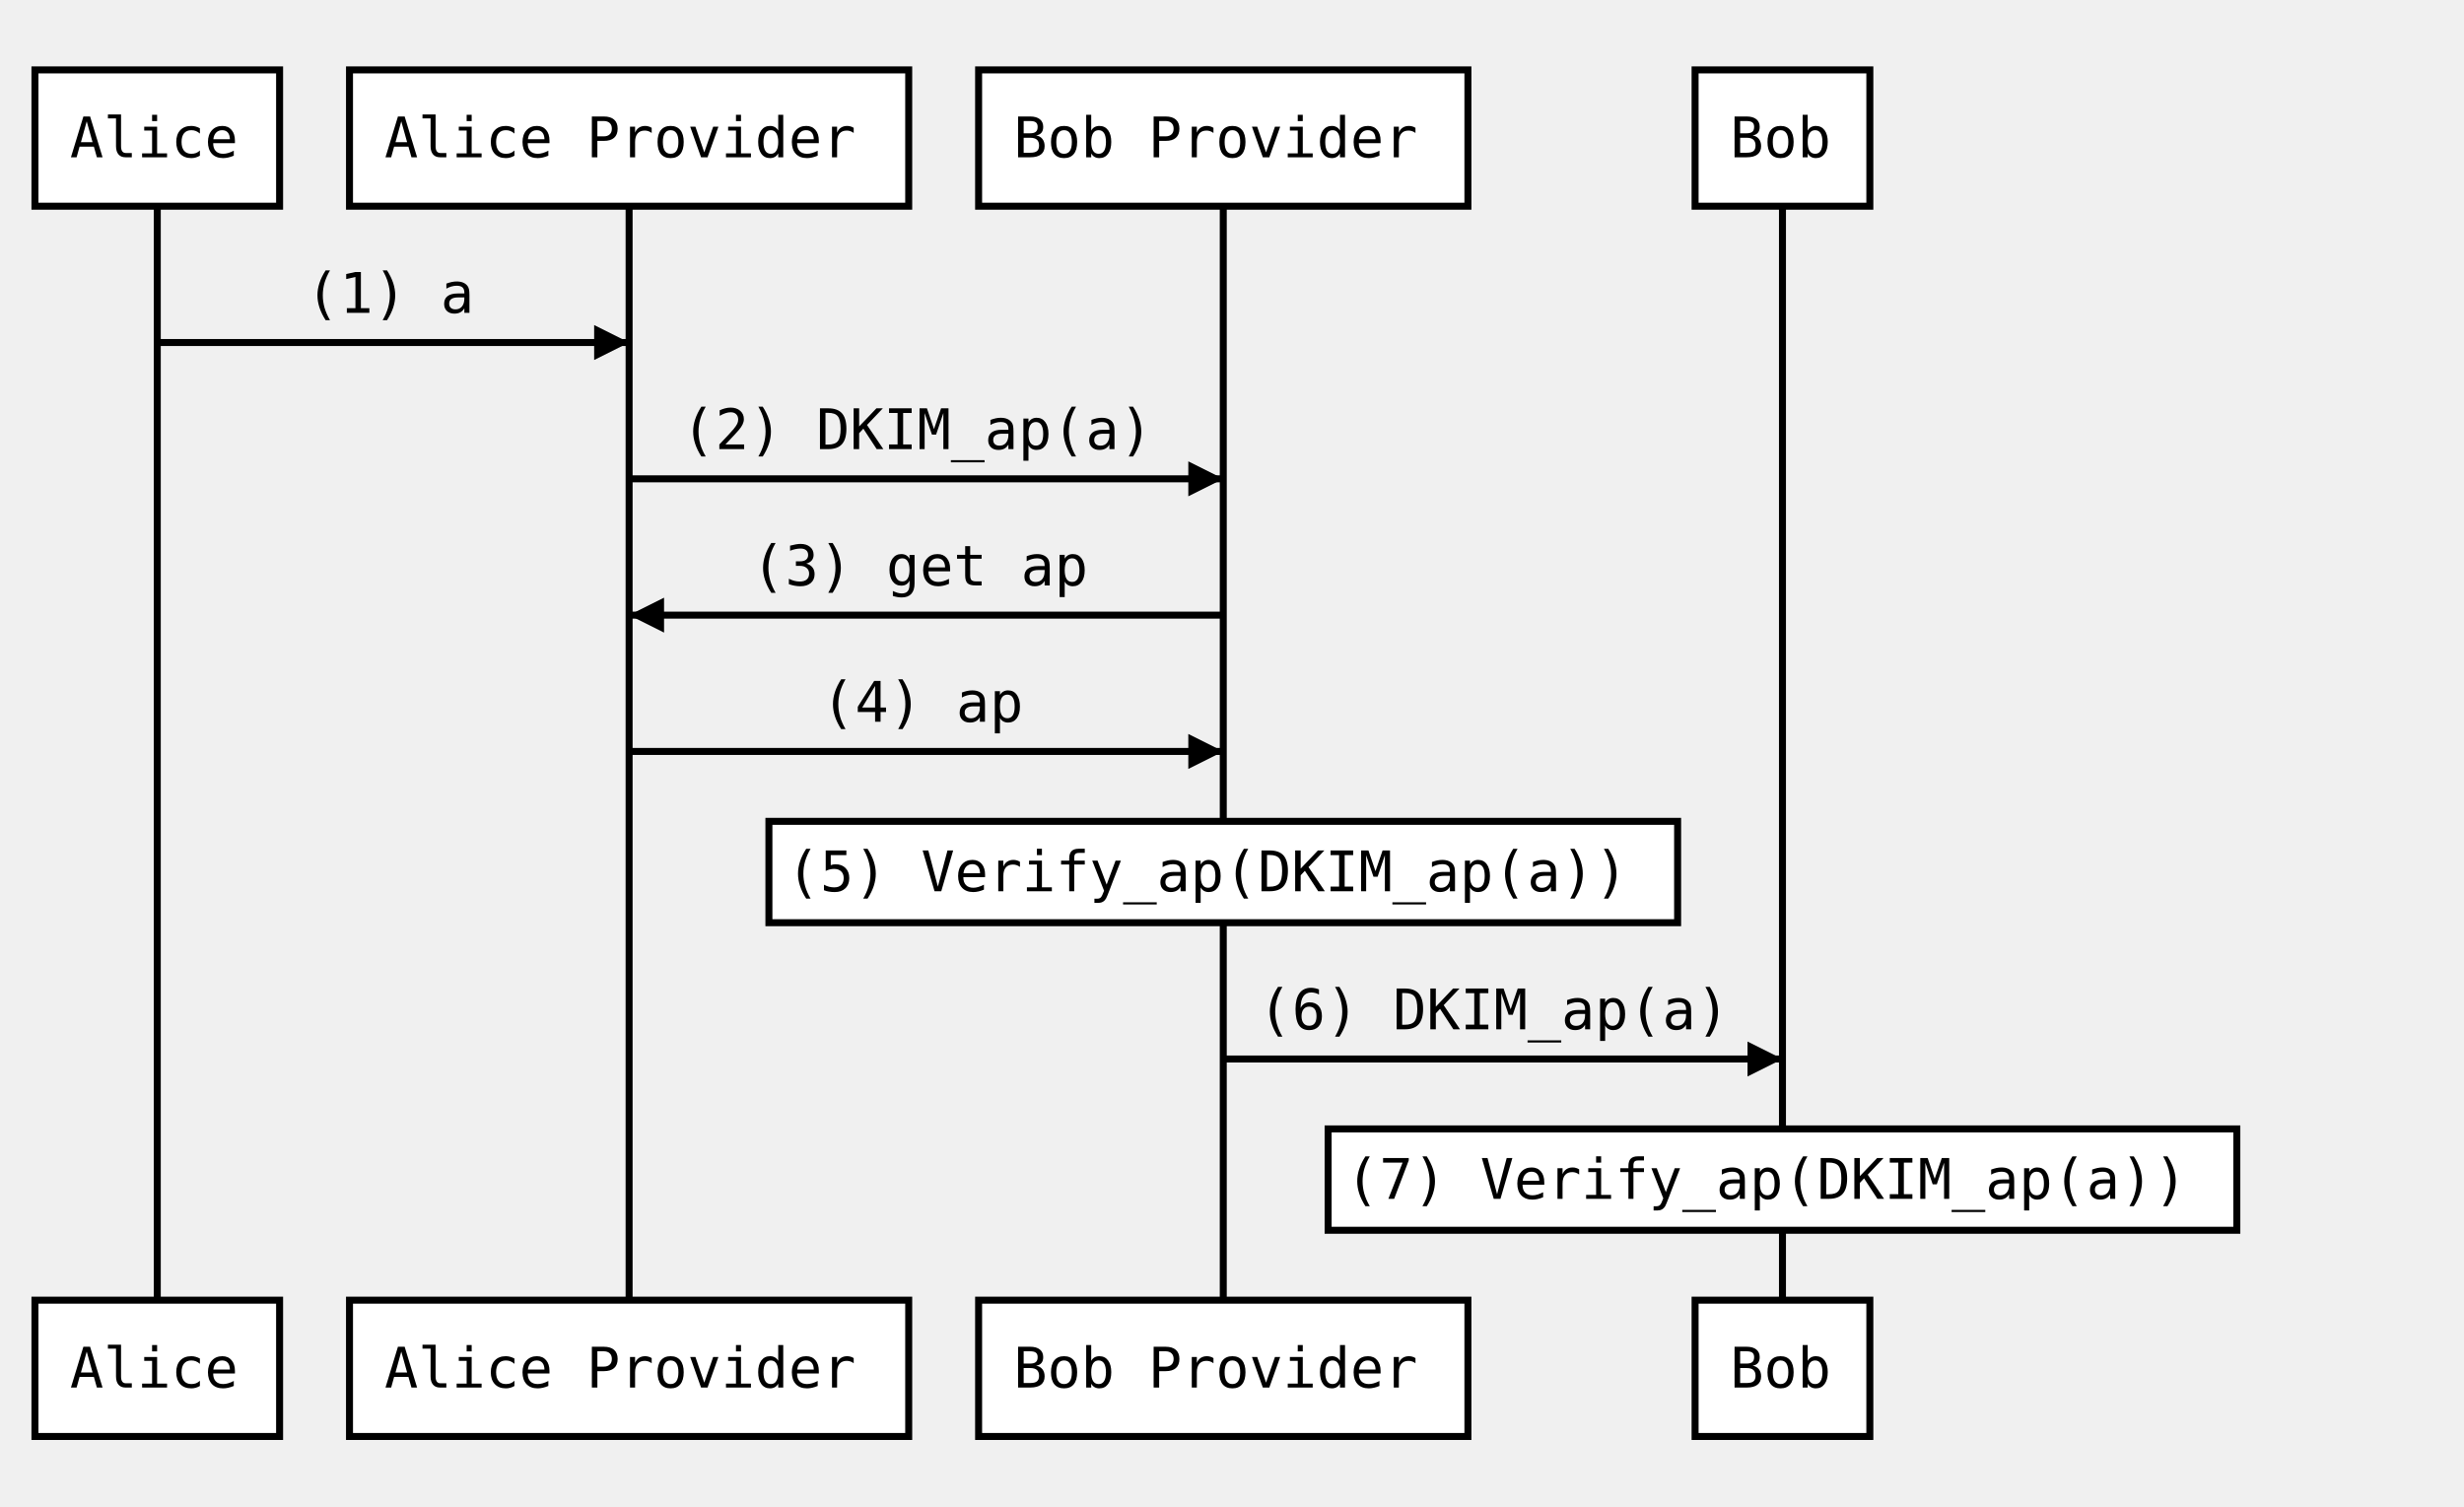
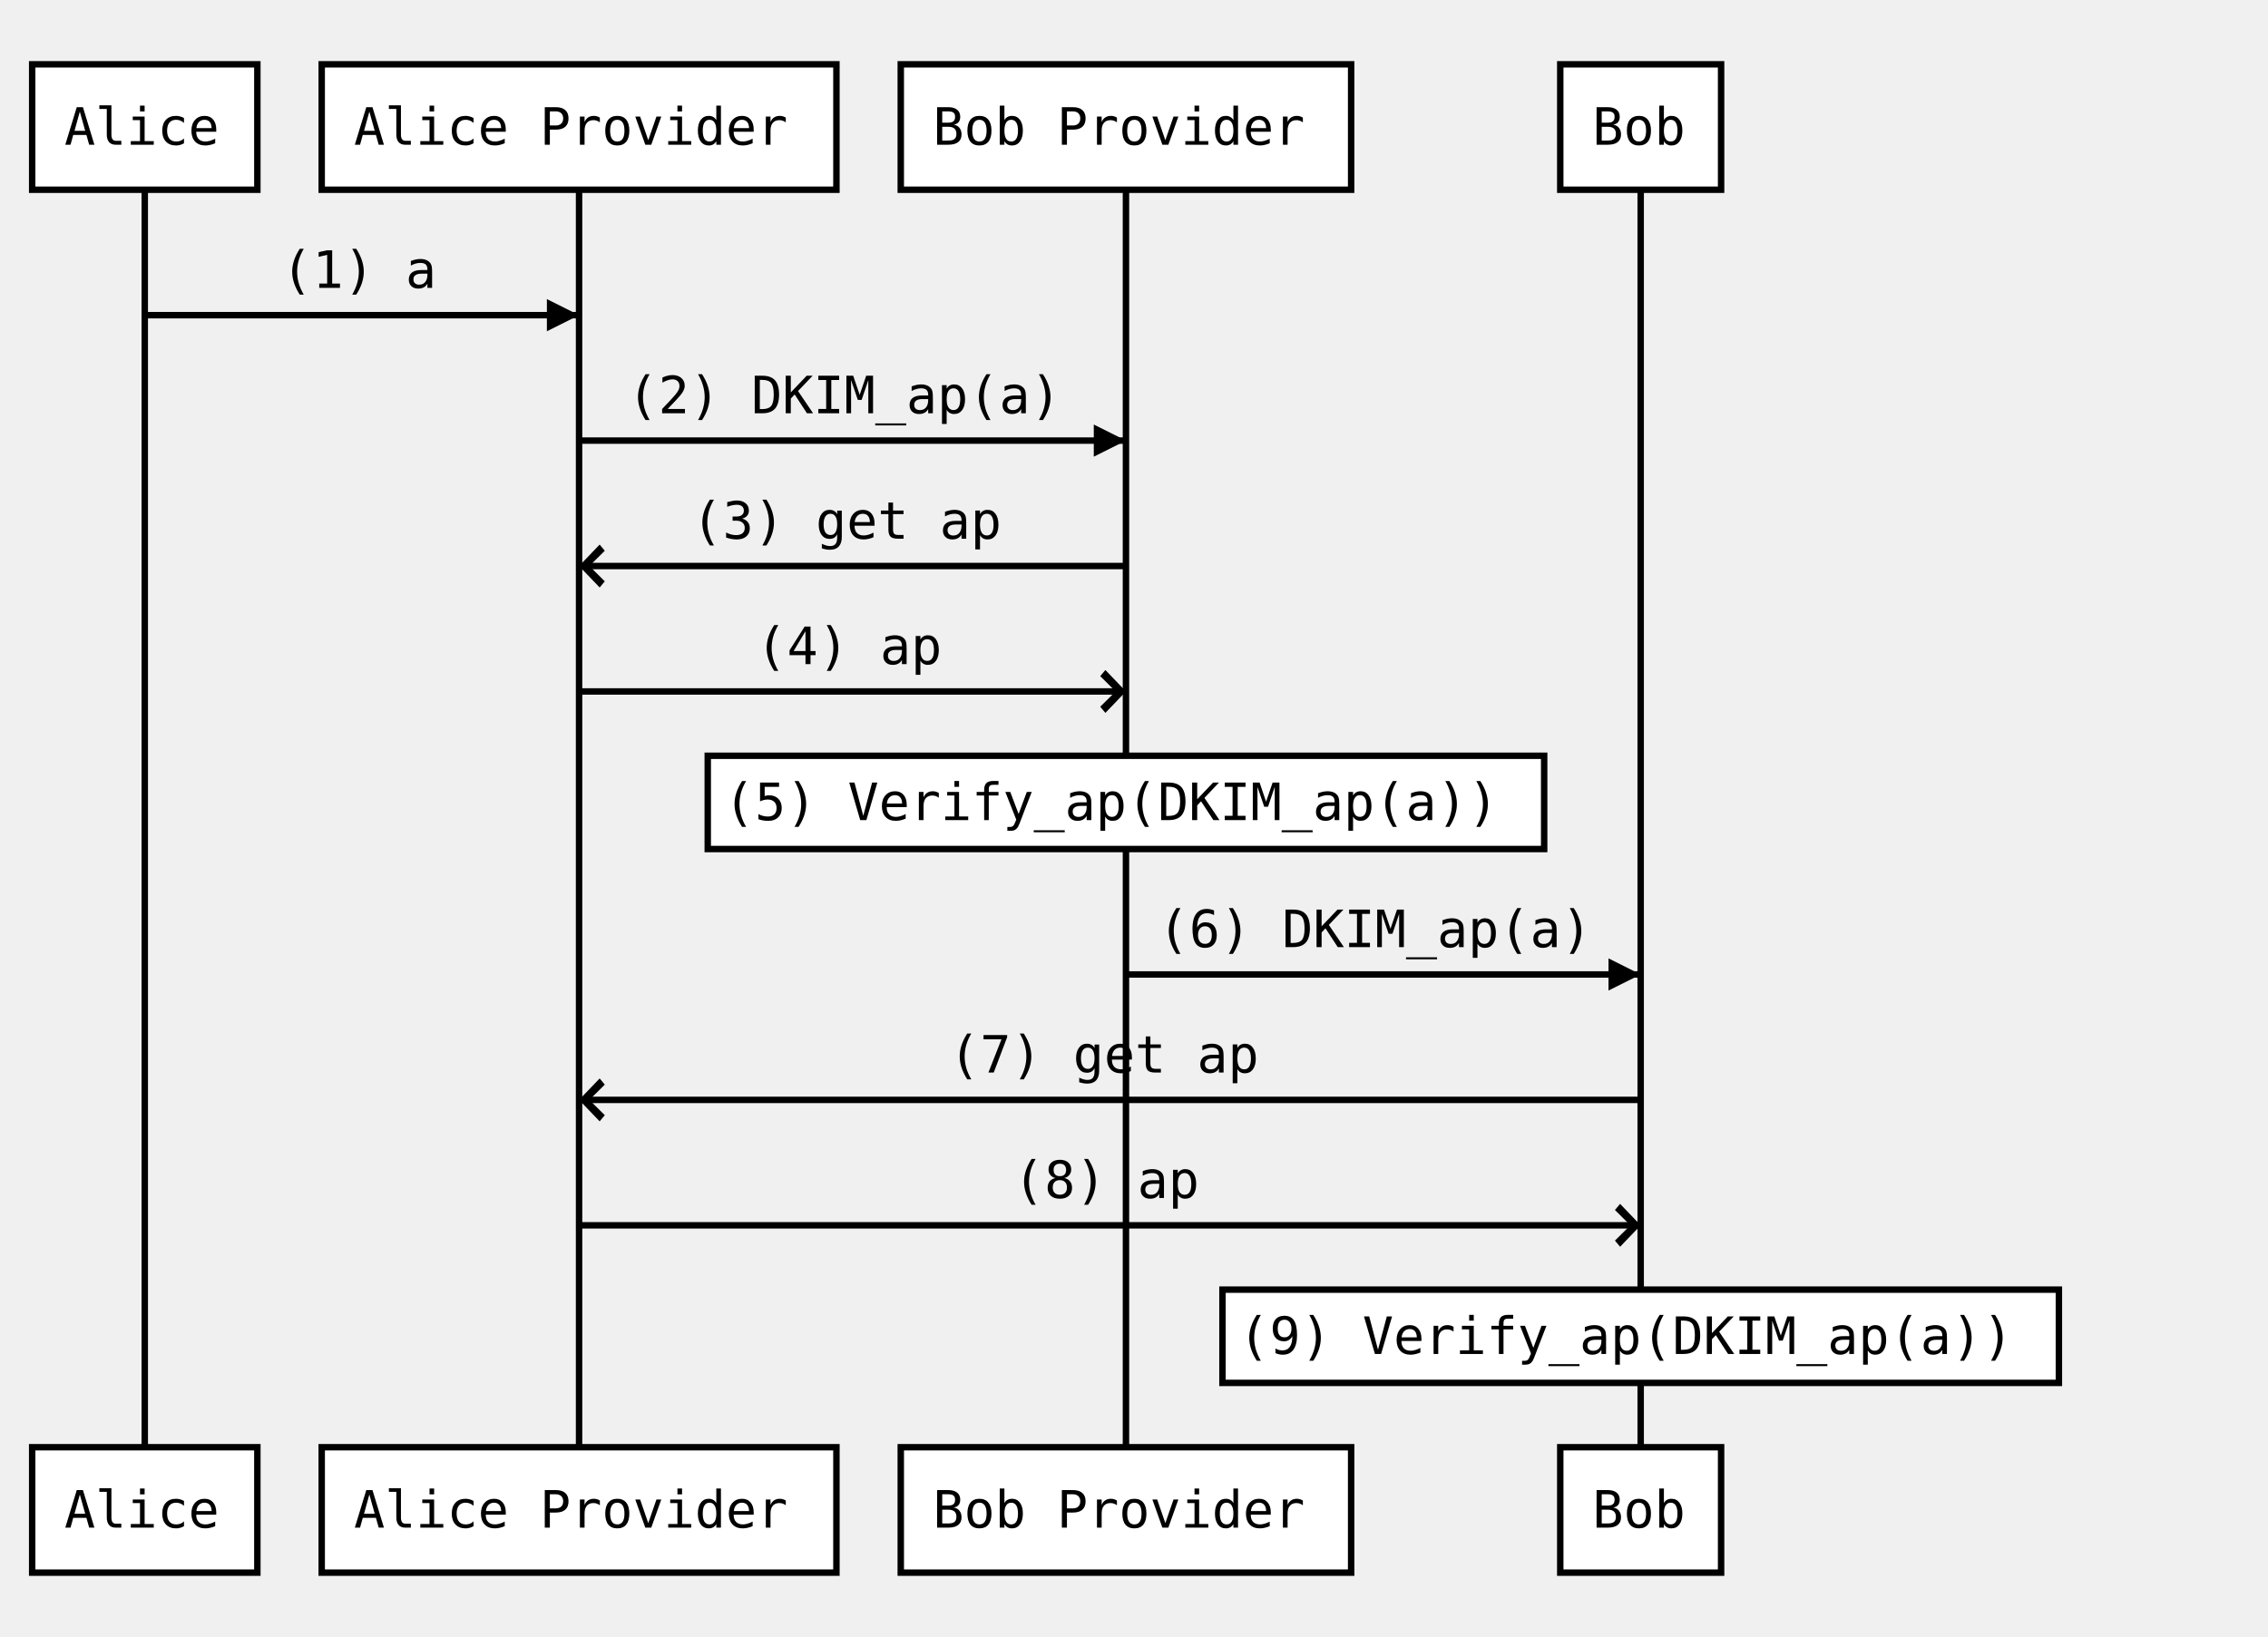
- <svg xmlns="http://www.w3.org/2000/svg" width="705" height="431">
+ <svg xmlns="http://www.w3.org/2000/svg" width="705" height="509">
  <source># This is a sequence diagram for the dkim section
# I used https://bramp.github.io/js-sequence-diagrams/
# to render it to svg and then save it in images folder

participant Alice as Ua
participant Alice Provider as Pa
participant Bob Provider as Pb
participant Bob as Ub


Ua -&gt; Pa: (1) a
Pa -&gt; Pb: (2) DKIM_ap(a)
- Pb -&gt; Pa: (3) get ap
- Pa -&gt; Pb: (4) ap
+ Pb -&gt;&gt; Pa: (3) get ap
+ Pa -&gt;&gt; Pb: (4) ap
Note over Pb: (5) Verify_ap(DKIM_ap(a))
Pb -&gt; Ub: (6) DKIM_ap(a)
- Note over Ub: (7) Verify_ap(DKIM_ap(a))
+ Ub -&gt;&gt; Pa: (7) get ap
+ Pa -&gt;&gt; Ub: (8) ap
+ Note over Ub: (9) Verify_ap(DKIM_ap(a))
</source>
  <defs>
    <marker viewBox="0 0 5 5" markerWidth="5" markerHeight="5" orient="auto" refX="5" refY="2.5" id="markerArrowBlock">
      <path d="M 0 0 L 5 2.5 L 0 5 z" />
    </marker>
    <marker viewBox="0 0 9.6 16" markerWidth="4" markerHeight="16" orient="auto" refX="9.6" refY="8" id="markerArrowOpen">
      <path d="M 9.6,8 1.92,16 0,13.7 5.76,8 0,2.286 1.92,0 9.6,8 z" />
    </marker>
  </defs>
  <g class="title" />
  <g class="actor">
    <rect x="10" y="20" width="70" height="39" style="stroke-width: 2;" stroke="#000000" fill="#ffffff" />
    <text x="20" y="45" style="font-size: 16px; font-family: Andale Mono, monospace;">
      <tspan x="20">Alice</tspan>
    </text>
  </g>
  <g class="actor">
-     <rect x="10" y="372" width="70" height="39" style="stroke-width: 2;" stroke="#000000" fill="#ffffff" />
-     <text x="20" y="397" style="font-size: 16px; font-family: Andale Mono, monospace;">
+     <rect x="10" y="450" width="70" height="39" style="stroke-width: 2;" stroke="#000000" fill="#ffffff" />
+     <text x="20" y="475" style="font-size: 16px; font-family: Andale Mono, monospace;">
      <tspan x="20">Alice</tspan>
    </text>
  </g>
-   <line x1="45" x2="45" y1="59" y2="372" style="stroke-width: 2;" stroke="#000000" fill="none" />
+   <line x1="45" x2="45" y1="59" y2="450" style="stroke-width: 2;" stroke="#000000" fill="none" />
  <g class="actor">
    <rect x="100" y="20" width="160" height="39" style="stroke-width: 2;" stroke="#000000" fill="#ffffff" />
    <text x="110" y="45" style="font-size: 16px; font-family: Andale Mono, monospace;">
      <tspan x="110">Alice Provider</tspan>
    </text>
  </g>
  <g class="actor">
-     <rect x="100" y="372" width="160" height="39" style="stroke-width: 2;" stroke="#000000" fill="#ffffff" />
-     <text x="110" y="397" style="font-size: 16px; font-family: Andale Mono, monospace;">
+     <rect x="100" y="450" width="160" height="39" style="stroke-width: 2;" stroke="#000000" fill="#ffffff" />
+     <text x="110" y="475" style="font-size: 16px; font-family: Andale Mono, monospace;">
      <tspan x="110">Alice Provider</tspan>
    </text>
  </g>
-   <line x1="180" x2="180" y1="59" y2="372" style="stroke-width: 2;" stroke="#000000" fill="none" />
+   <line x1="180" x2="180" y1="59" y2="450" style="stroke-width: 2;" stroke="#000000" fill="none" />
  <g class="actor">
    <rect x="280" y="20" width="140" height="39" style="stroke-width: 2;" stroke="#000000" fill="#ffffff" />
    <text x="290" y="45" style="font-size: 16px; font-family: Andale Mono, monospace;">
      <tspan x="290">Bob Provider</tspan>
    </text>
  </g>
  <g class="actor">
-     <rect x="280" y="372" width="140" height="39" style="stroke-width: 2;" stroke="#000000" fill="#ffffff" />
-     <text x="290" y="397" style="font-size: 16px; font-family: Andale Mono, monospace;">
+     <rect x="280" y="450" width="140" height="39" style="stroke-width: 2;" stroke="#000000" fill="#ffffff" />
+     <text x="290" y="475" style="font-size: 16px; font-family: Andale Mono, monospace;">
      <tspan x="290">Bob Provider</tspan>
    </text>
  </g>
-   <line x1="350" x2="350" y1="59" y2="372" style="stroke-width: 2;" stroke="#000000" fill="none" />
+   <line x1="350" x2="350" y1="59" y2="450" style="stroke-width: 2;" stroke="#000000" fill="none" />
  <g class="actor">
    <rect x="485" y="20" width="50" height="39" style="stroke-width: 2;" stroke="#000000" fill="#ffffff" />
    <text x="495" y="45" style="font-size: 16px; font-family: Andale Mono, monospace;">
      <tspan x="495">Bob</tspan>
    </text>
  </g>
  <g class="actor">
-     <rect x="485" y="372" width="50" height="39" style="stroke-width: 2;" stroke="#000000" fill="#ffffff" />
-     <text x="495" y="397" style="font-size: 16px; font-family: Andale Mono, monospace;">
+     <rect x="485" y="450" width="50" height="39" style="stroke-width: 2;" stroke="#000000" fill="#ffffff" />
+     <text x="495" y="475" style="font-size: 16px; font-family: Andale Mono, monospace;">
      <tspan x="495">Bob</tspan>
    </text>
  </g>
-   <line x1="510" x2="510" y1="59" y2="372" style="stroke-width: 2;" stroke="#000000" fill="none" />
+   <line x1="510" x2="510" y1="59" y2="450" style="stroke-width: 2;" stroke="#000000" fill="none" />
  <g class="signal">
    <text x="87.5" y="89.5" style="font-size: 16px; font-family: Andale Mono, monospace;">
      <tspan x="87.5">(1) a</tspan>
    </text>
    <line x1="45" x2="180" y1="98" y2="98" style="stroke-width: 2; marker-end: url(&quot;#markerArrowBlock&quot;);" stroke="#000000" fill="none" />
  </g>
  <g class="signal">
    <text x="195" y="128.5" style="font-size: 16px; font-family: Andale Mono, monospace;">
      <tspan x="195">(2) DKIM_ap(a)</tspan>
    </text>
    <line x1="180" x2="350" y1="137" y2="137" style="stroke-width: 2; marker-end: url(&quot;#markerArrowBlock&quot;);" stroke="#000000" fill="none" />
  </g>
  <g class="signal">
    <text x="215" y="167.5" style="font-size: 16px; font-family: Andale Mono, monospace;">
      <tspan x="215">(3) get ap</tspan>
    </text>
-     <line x1="350" x2="180" y1="176" y2="176" style="stroke-width: 2; marker-end: url(&quot;#markerArrowBlock&quot;);" stroke="#000000" fill="none" />
+     <line x1="350" x2="180" y1="176" y2="176" style="stroke-width: 2; marker-end: url(&quot;#markerArrowOpen&quot;);" stroke="#000000" fill="none" />
  </g>
  <g class="signal">
    <text x="235" y="206.5" style="font-size: 16px; font-family: Andale Mono, monospace;">
      <tspan x="235">(4) ap</tspan>
    </text>
-     <line x1="180" x2="350" y1="215" y2="215" style="stroke-width: 2; marker-end: url(&quot;#markerArrowBlock&quot;);" stroke="#000000" fill="none" />
+     <line x1="180" x2="350" y1="215" y2="215" style="stroke-width: 2; marker-end: url(&quot;#markerArrowOpen&quot;);" stroke="#000000" fill="none" />
  </g>
  <g class="note">
    <rect x="220" y="235" width="260" height="29" style="stroke-width: 2;" stroke="#000000" fill="#ffffff" />
    <text x="225" y="255" style="font-size: 16px; font-family: Andale Mono, monospace;">
      <tspan x="225">(5) Verify_ap(DKIM_ap(a))</tspan>
    </text>
  </g>
  <g class="signal">
    <text x="360" y="294.5" style="font-size: 16px; font-family: Andale Mono, monospace;">
      <tspan x="360">(6) DKIM_ap(a)</tspan>
    </text>
    <line x1="350" x2="510" y1="303" y2="303" style="stroke-width: 2; marker-end: url(&quot;#markerArrowBlock&quot;);" stroke="#000000" fill="none" />
  </g>
+   <g class="signal">
+     <text x="295" y="333.5" style="font-size: 16px; font-family: Andale Mono, monospace;">
+       <tspan x="295">(7) get ap</tspan>
+     </text>
+     <line x1="510" x2="180" y1="342" y2="342" style="stroke-width: 2; marker-end: url(&quot;#markerArrowOpen&quot;);" stroke="#000000" fill="none" />
+   </g>
+   <g class="signal">
+     <text x="315" y="372.5" style="font-size: 16px; font-family: Andale Mono, monospace;">
+       <tspan x="315">(8) ap</tspan>
+     </text>
+     <line x1="180" x2="510" y1="381" y2="381" style="stroke-width: 2; marker-end: url(&quot;#markerArrowOpen&quot;);" stroke="#000000" fill="none" />
+   </g>
  <g class="note">
-     <rect x="380" y="323" width="260" height="29" style="stroke-width: 2;" stroke="#000000" fill="#ffffff" />
-     <text x="385" y="343" style="font-size: 16px; font-family: Andale Mono, monospace;">
-       <tspan x="385">(7) Verify_ap(DKIM_ap(a))</tspan>
+     <rect x="380" y="401" width="260" height="29" style="stroke-width: 2;" stroke="#000000" fill="#ffffff" />
+     <text x="385" y="421" style="font-size: 16px; font-family: Andale Mono, monospace;">
+       <tspan x="385">(9) Verify_ap(DKIM_ap(a))</tspan>
    </text>
  </g>
</svg>
